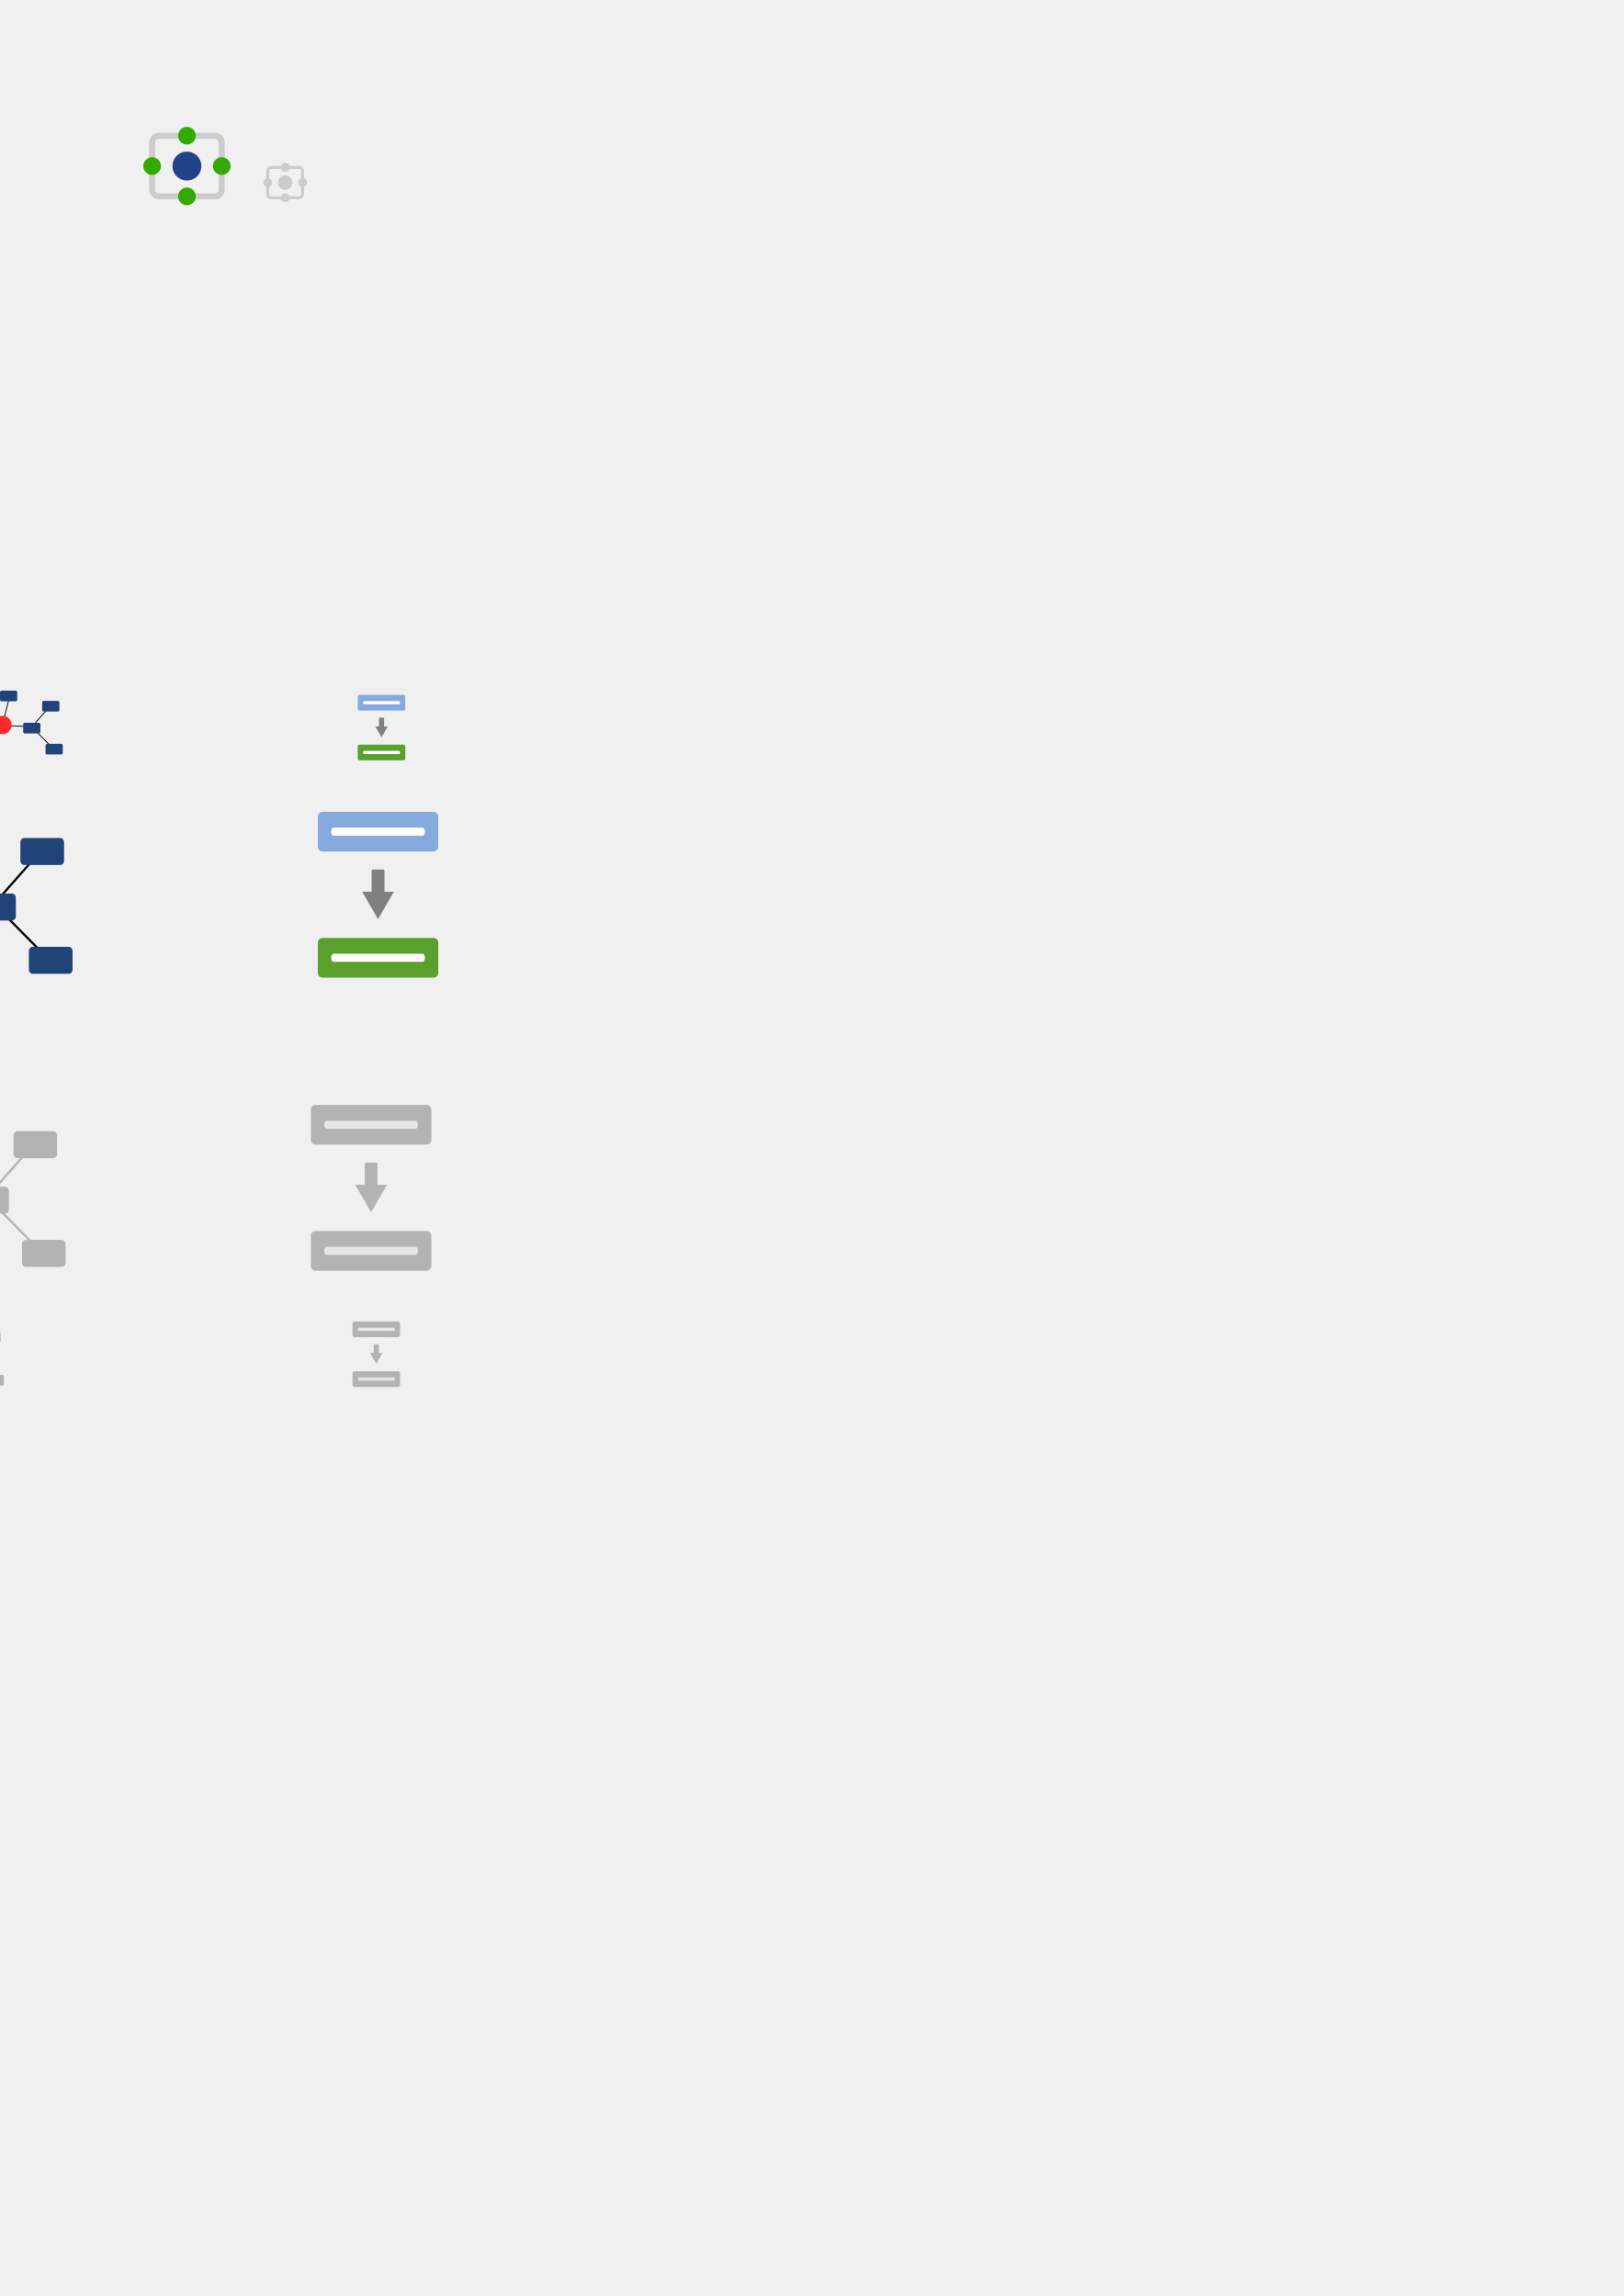
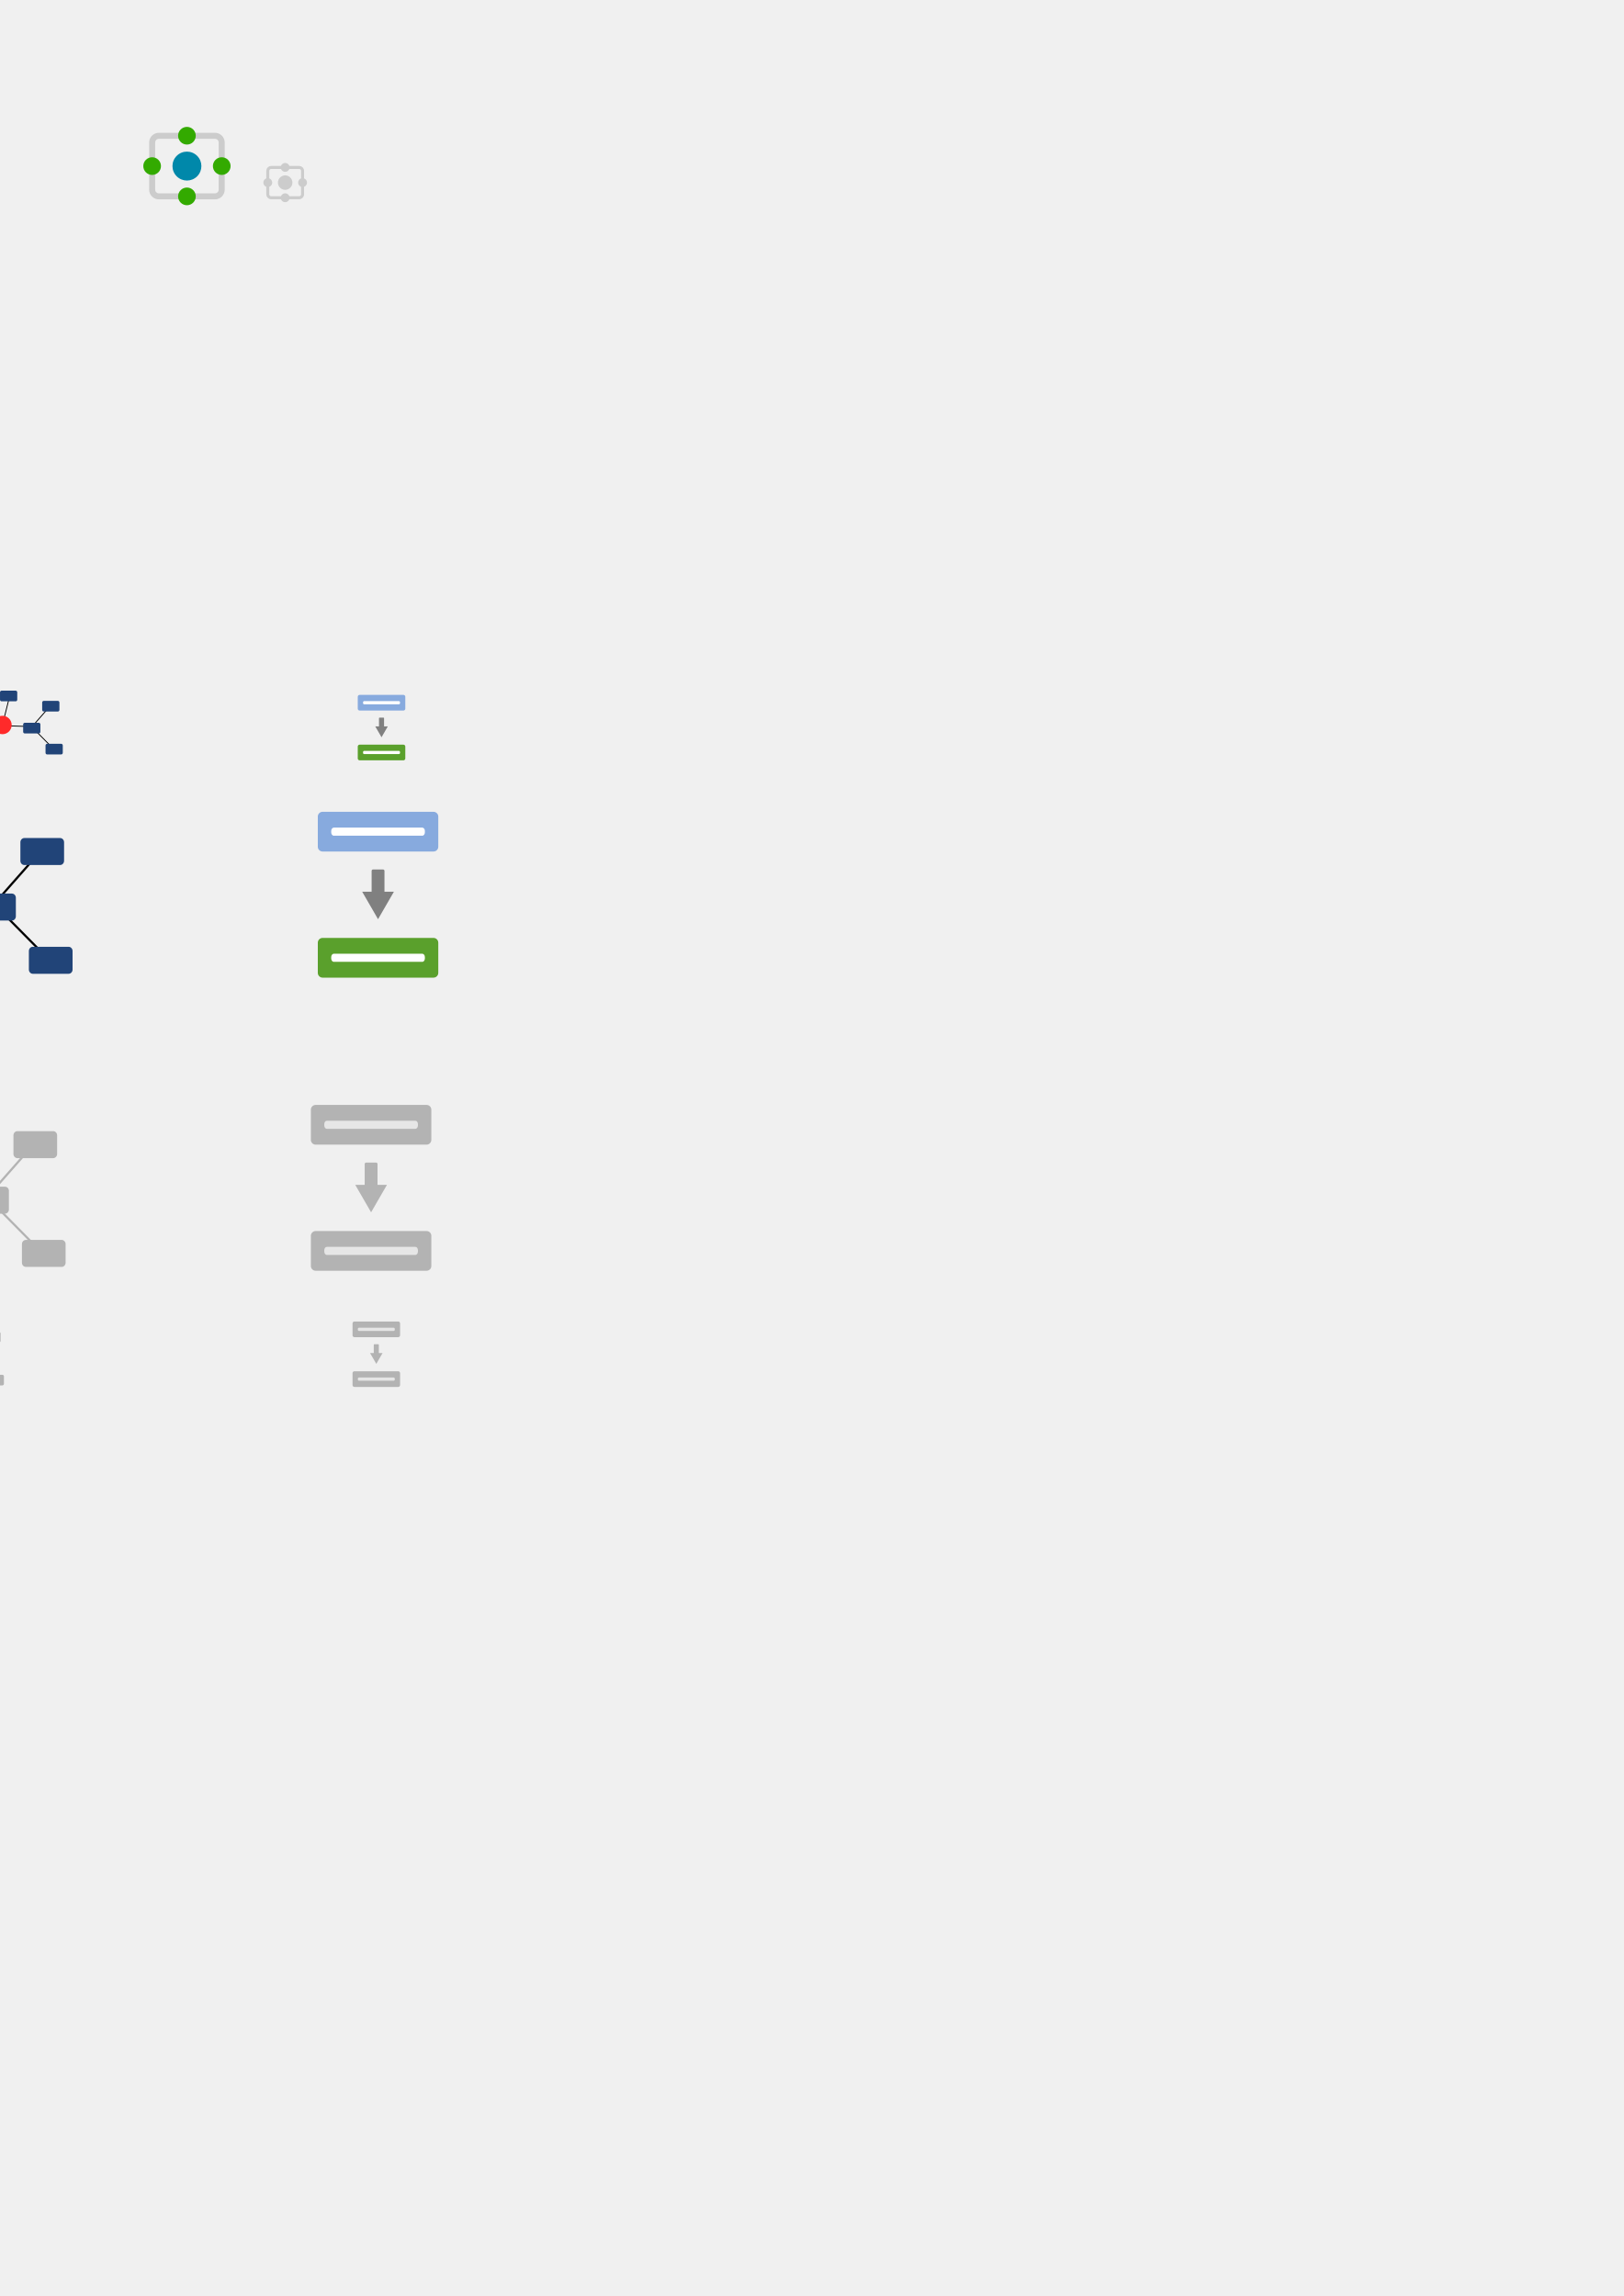
<svg xmlns="http://www.w3.org/2000/svg" width="744.094" height="1052.362" id="svg2" version="1.1">
  <defs id="defs4">
    <marker orient="auto" refY="0.0" refX="0.0" id="Arrow1Mend" style="overflow:visible;">
      <path id="path4098" d="M 0.0,0.0 L 5.0,-5.0 L -12.5,0.0 L 5.0,5.0 L 0.0,0.0 z " style="fill-rule:evenodd;stroke:#000000;stroke-width:1.0pt;" transform="scale(0.4) rotate(180) translate(10,0)" />
    </marker>
    <marker orient="auto" refY="0.0" refX="0.0" id="Arrow1Lstart" style="overflow:visible">
      <path id="path4089" d="M 0.0,0.0 L 5.0,-5.0 L -12.5,0.0 L 5.0,5.0 L 0.0,0.0 z " style="fill-rule:evenodd;stroke:#000000;stroke-width:1.0pt" transform="scale(0.8) translate(12.5,0)" />
    </marker>
  </defs>
  <g id="layer1">
    <rect style="fill:none;stroke:#cccccc;stroke-width:2.762;stroke-linejoin:miter;stroke-miterlimit:4;stroke-opacity:1;stroke-dasharray:none;stroke-dashoffset:0" id="rect3044" width="31.872" height="27.76" x="69.727" y="62.243" rx="3.084" ry="3.084" />
-     <path transform="matrix(0.03905937,0.03905937,-0.03905937,0.03905937,90.38681,43.27691)" style="fill:#214488;fill-opacity:1;stroke:none" id="path2985-1-3-8-7-7-8" d="m 480,480.934 a 120,120 0 1 1 -240,0 120,120 0 1 1 240,0 z" />
+     <path transform="matrix(0.03905937,0.03905937,-0.03905937,0.03905937,90.38681,43.27691)" style="fill:#0088aa;fill-opacity:1;stroke:none" id="path2985-1-3-8-7-7-8" d="m 480,480.934 a 120,120 0 1 1 -240,0 120,120 0 1 1 240,0 z" />
    <path transform="matrix(0.02386894,0.02386894,-0.02386894,0.02386894,72.6044,56.05105)" style="fill:#33aa00;fill-opacity:1;stroke:none" id="path2985-1-3-8-0-3-8-8-4-8" d="m 480,480.934 a 120,120 0 1 1 -240,0 120,120 0 1 1 240,0 z" />
    <path transform="matrix(0.02386894,0.02386894,-0.02386894,0.02386894,104.503,56.05105)" style="fill:#33aa00;fill-opacity:1;stroke:none" id="path2985-1-3-8-0-3-8-8-4-8-2" d="m 480,480.934 a 120,120 0 1 1 -240,0 120,120 0 1 1 240,0 z" />
    <path transform="matrix(0.02386894,0.02386894,-0.02386894,0.02386894,88.54977,69.93865)" style="fill:#33aa00;fill-opacity:1;stroke:none" id="path2985-1-3-8-0-3-8-8-4-8-4" d="m 480,480.934 a 120,120 0 1 1 -240,0 120,120 0 1 1 240,0 z" />
    <path transform="matrix(0.02386894,0.02386894,-0.02386894,0.02386894,88.54977,42.13439)" style="fill:#33aa00;fill-opacity:1;stroke:none" id="path2985-1-3-8-0-3-8-8-4-8-4-5" d="m 480,480.934 a 120,120 0 1 1 -240,0 120,120 0 1 1 240,0 z" />
    <rect style="fill:none;stroke:#cccccc;stroke-width:1.381;stroke-linejoin:miter;stroke-miterlimit:4;stroke-opacity:1;stroke-dasharray:none;stroke-dashoffset:0" id="rect3044-7" width="15.936" height="13.88" x="122.717" y="76.752" rx="1.542" ry="1.542" />
    <path transform="matrix(0.01952969,0.01952969,-0.01952969,0.01952969,133.0464,67.26896)" style="fill:#cccccc;fill-opacity:1;stroke:none" id="path2985-1-3-8-7-7-8-6" d="m 480,480.934 a 120,120 0 1 1 -240,0 120,120 0 1 1 240,0 z" />
    <path transform="matrix(0.01193447,0.01193447,-0.01193447,0.01193447,124.1552,73.65603)" style="fill:#cccccc;fill-opacity:1;stroke:none" id="path2985-1-3-8-0-3-8-8-4-8-1" d="m 480,480.934 a 120,120 0 1 1 -240,0 120,120 0 1 1 240,0 z" />
    <path transform="matrix(0.01193447,0.01193447,-0.01193447,0.01193447,140.1045,73.65603)" style="fill:#cccccc;fill-opacity:1;stroke:none" id="path2985-1-3-8-0-3-8-8-4-8-2-8" d="m 480,480.934 a 120,120 0 1 1 -240,0 120,120 0 1 1 240,0 z" />
    <path transform="matrix(0.01193447,0.01193447,-0.01193447,0.01193447,132.1279,80.59983)" style="fill:#cccccc;fill-opacity:1;stroke:none" id="path2985-1-3-8-0-3-8-8-4-8-4-9" d="m 480,480.934 a 120,120 0 1 1 -240,0 120,120 0 1 1 240,0 z" />
    <path transform="matrix(0.01193447,0.01193447,-0.01193447,0.01193447,132.1279,66.6977)" style="fill:#cccccc;fill-opacity:1;stroke:none" id="path2985-1-3-8-0-3-8-8-4-8-4-5-2" d="m 480,480.934 a 120,120 0 1 1 -240,0 120,120 0 1 1 240,0 z" />
    <flowRoot xml:space="preserve" id="flowRoot2999" style="font-size:40px;font-style:normal;font-weight:normal;line-height:125%;letter-spacing:0px;word-spacing:0px;fill:#000000;fill-opacity:1;stroke:none;font-family:Sans" transform="matrix(0.6564736,0,0,0.6564736,27.77029,-443.5271)">
      <flowRegion id="flowRegion3001">
        <rect id="rect3003" width="177.484" height="79.903" x="72.832" y="846.594" />
      </flowRegion>
      <flowPara id="flowPara3007">Logo</flowPara>
    </flowRoot>
    <g id="g3100" transform="translate(-485.9058,314.6662)" style="fill:#3771c8">
      <path transform="translate(-3.533783,-1)" d="m 315.062,67.175 c 0,4.591 -3.722,8.312 -8.312,8.312 -4.591,0 -8.312,-3.722 -8.312,-8.312 0,-4.591 3.722,-8.312 8.312,-8.312 4.591,0 8.312,3.722 8.312,8.312 z" id="path3024" style="fill:#3771c8;fill-opacity:1;stroke:none" />
      <rect ry="2.245" rx="2.245" y="76.024" x="295.129" height="31.201" width="15.998" id="rect3026" style="fill:#3771c8;fill-opacity:1;stroke:none" />
      <rect ry="1.993" rx="1.993" y="77.041" x="312.143" height="23.865" width="5.922" id="rect3026-1" style="fill:#3771c8;fill-opacity:1;stroke:none" />
      <rect ry="1.993" rx="1.993" y="77.041" x="288.19" height="23.865" width="5.922" id="rect3026-1-7" style="fill:#3771c8;fill-opacity:1;stroke:none" />
      <rect ry="2.62" rx="2.469" y="101.127" x="303.879" height="31.378" width="7.336" id="rect3026-1-7-4" style="fill:#3771c8;fill-opacity:1;stroke:none" />
      <rect ry="2.62" rx="2.469" y="101.613" x="295.217" height="31.378" width="7.336" id="rect3026-1-7-4-0" style="fill:#3771c8;fill-opacity:1;stroke:none" />
    </g>
    <g id="g3178" transform="translate(-495.7737,335.1288)">
      <path id="path3167" d="m 493.03,79.206 26.163,26.517" style="fill:none;stroke:#000000;stroke-width:1px;stroke-linecap:butt;stroke-linejoin:miter;stroke-opacity:1" />
      <path id="path3165" d="m 467.044,44.735 -8.485,33.764 -29.168,27.754 -32.35,-27.577 27.931,-28.284 33.764,27.4 34.648,1.061 20.86,-23.688" style="fill:none;stroke:#000000;stroke-width:1px;stroke-linecap:butt;stroke-linejoin:miter;stroke-opacity:1" />
      <path transform="translate(-4.596194,-2.828427)" d="m 474.292,79.825 c 0,5.907 -4.788,10.695 -10.695,10.695 -5.907,0 -10.695,-4.788 -10.695,-10.695 0,-5.907 4.788,-10.695 10.695,-10.695 5.907,0 10.695,4.788 10.695,10.695 z" id="path3108" style="fill:#ff2a2a;fill-opacity:1;stroke:none" />
      <g style="fill:#214478" id="g3169">
        <rect style="fill:#214478;fill-opacity:1;stroke:none" id="rect3110" width="20.022" height="12.374" x="414.541" y="45.796" rx="1.819" ry="1.931" />
        <rect style="fill:#214478;fill-opacity:1;stroke:none" id="rect3110-9" width="20.022" height="12.374" x="385.969" y="72.666" rx="1.819" ry="1.931" />
        <rect style="fill:#214478;fill-opacity:1;stroke:none" id="rect3110-4" width="20.022" height="12.374" x="420.971" y="100.42" rx="1.819" ry="1.931" />
        <rect style="fill:#214478;fill-opacity:1;stroke:none" id="rect3110-8" width="20.022" height="12.374" x="456.149" y="37.134" rx="1.819" ry="1.931" />
        <rect style="fill:#214478;fill-opacity:1;stroke:none" id="rect3110-82" width="20.022" height="12.374" x="505.116" y="48.978" rx="1.819" ry="1.931" />
        <rect style="fill:#214478;fill-opacity:1;stroke:none" id="rect3110-45" width="20.022" height="12.374" x="483.019" y="74.434" rx="1.819" ry="1.931" />
        <rect style="fill:#214478;fill-opacity:1;stroke:none" id="rect3110-5" width="20.022" height="12.374" x="509.005" y="98.829" rx="1.819" ry="1.931" />
      </g>
    </g>
    <flowRoot xml:space="preserve" id="flowRoot2999-1" style="font-size:40px;font-style:normal;font-weight:normal;line-height:125%;letter-spacing:0px;word-spacing:0px;fill:#000000;fill-opacity:1;stroke:none;font-family:Sans" transform="matrix(0.6564736,0,0,0.6564736,-268.7939,-94.64875)">
      <flowRegion id="flowRegion3001-7">
        <rect id="rect3003-1" width="177.484" height="79.903" x="72.832" y="846.594" />
      </flowRegion>
      <flowPara id="flowPara3007-1">Target</flowPara>
    </flowRoot>
    <flowRoot xml:space="preserve" id="flowRoot2999-1-5" style="font-size:40px;font-style:normal;font-weight:normal;line-height:125%;letter-spacing:0px;word-spacing:0px;fill:#000000;fill-opacity:1;stroke:none;font-family:Sans" transform="matrix(0.6564736,0,0,0.6564736,-165.2443,-93.58809)">
      <flowRegion id="flowRegion3001-7-2">
        <rect id="rect3003-1-7" width="295.968" height="91.751" x="72.832" y="846.594" />
      </flowRegion>
      <flowPara id="flowPara3007-1-6">Impact model</flowPara>
    </flowRoot>
    <g id="g3033" style="fill:#cccccc;fill-opacity:1" transform="translate(-353.5534,-246.0731)">
      <rect ry="1.102" rx="1.102" y="294.494" x="201.123" height="20.259" width="10.13" id="rect3029" style="fill:#cccccc;fill-opacity:1;stroke:none" />
      <path transform="matrix(0.4854598,0,0,0.4854598,101.1466,155.4218)" d="m 216.375,367.209 -12.874,-22.299 -12.874,-22.299 25.749,0 25.749,-10e-6 -12.874,22.299 z" id="path3031" style="fill:#cccccc;fill-opacity:1;stroke:none" />
    </g>
    <flowRoot xml:space="preserve" id="flowRoot2999-17" style="font-size:40px;font-style:normal;font-weight:normal;line-height:125%;letter-spacing:0px;word-spacing:0px;fill:#000000;fill-opacity:1;stroke:none;font-family:Sans" transform="matrix(0.6564736,0,0,0.6564736,-279.075,-445.7834)">
      <flowRegion id="flowRegion3001-4">
        <rect id="rect3003-0" width="372.465" height="119.509" x="72.832" y="846.594" />
      </flowRegion>
      <flowPara id="flowPara3007-9">Service util arrow</flowPara>
    </flowRoot>
    <flowRoot xml:space="preserve" id="flowRoot2999-1-5-7" style="font-size:40px;font-style:normal;font-weight:normal;line-height:125%;letter-spacing:0px;word-spacing:0px;fill:#000000;fill-opacity:1;stroke:none;font-family:Sans" transform="matrix(0.6564736,0,0,0.6564736,23.50693,-92.88202)">
      <flowRegion id="flowRegion3001-7-2-6">
        <rect id="rect3003-1-7-1" width="345.516" height="89.597" x="72.832" y="846.594" />
      </flowRegion>
      <flowPara id="flowPara3007-1-6-4">Service utilization</flowPara>
    </flowRoot>
    <g id="g3274" transform="translate(40.23077,145.6705)">
      <g style="fill:#808080;fill-opacity:1" id="g3033-1" transform="matrix(0.5813258,0,0,0.5813258,13.15402,81.6562)">
        <rect style="fill:#808080;fill-opacity:1;stroke:none" id="rect3029-8" width="10.13" height="20.259" x="201.123" y="294.494" rx="1.102" ry="1.102" />
        <path style="fill:#808080;fill-opacity:1;stroke:none" id="path3031-9" d="m 216.375,367.209 -12.874,-22.299 -12.874,-22.299 25.749,0 25.749,-10e-6 -12.874,22.299 z" transform="matrix(0.4854598,0,0,0.4854598,101.1466,155.4218)" />
      </g>
      <rect ry="2.191" rx="2.191" y="226.415" x="105.412" height="18.208" width="55.208" id="rect3218" style="fill:#87aade;fill-opacity:1;stroke:none" />
      <rect ry="2.191" rx="2.191" y="284.221" x="105.412" height="18.208" width="55.208" id="rect3218-2" style="fill:#5aa02c;fill-opacity:1;stroke:none" />
      <rect ry="1.536" rx="1.195" y="233.663" x="111.555" height="3.712" width="42.922" id="rect3218-7" style="fill:#ffffff;fill-opacity:1;stroke:none" />
      <rect ry="1.536" rx="1.195" y="291.469" x="111.555" height="3.712" width="42.922" id="rect3218-7-9" style="fill:#ffffff;fill-opacity:1;stroke:none" />
    </g>
    <g id="g3100-5" transform="translate(-489.0887,449.0139)" style="fill:#b3b3b3">
      <path transform="translate(-3.533783,-1)" d="m 315.062,67.175 c 0,4.591 -3.722,8.312 -8.312,8.312 -4.591,0 -8.312,-3.722 -8.312,-8.312 0,-4.591 3.722,-8.312 8.312,-8.312 4.591,0 8.312,3.722 8.312,8.312 z" id="path3024-4" style="fill:#b3b3b3;fill-opacity:1;stroke:none" />
      <rect ry="2.245" rx="2.245" y="76.024" x="295.129" height="31.201" width="15.998" id="rect3026-3" style="fill:#b3b3b3;fill-opacity:1;stroke:none" />
      <rect ry="1.993" rx="1.993" y="77.041" x="312.143" height="23.865" width="5.922" id="rect3026-1-1" style="fill:#b3b3b3;fill-opacity:1;stroke:none" />
      <rect ry="1.993" rx="1.993" y="77.041" x="288.19" height="23.865" width="5.922" id="rect3026-1-7-2" style="fill:#b3b3b3;fill-opacity:1;stroke:none" />
      <rect ry="2.62" rx="2.469" y="101.127" x="303.879" height="31.378" width="7.336" id="rect3026-1-7-4-3" style="fill:#b3b3b3;fill-opacity:1;stroke:none" />
      <rect ry="2.62" rx="2.469" y="101.613" x="295.217" height="31.378" width="7.336" id="rect3026-1-7-4-0-3" style="fill:#b3b3b3;fill-opacity:1;stroke:none" />
    </g>
    <path style="fill:none;stroke:#b3b3b3;stroke-width:1px;stroke-linecap:butt;stroke-linejoin:miter;stroke-opacity:1" d="M -5.926,548.683 20.237,575.2" id="path3167-1" />
    <path style="fill:none;stroke:#b3b3b3;stroke-width:1px;stroke-linecap:butt;stroke-linejoin:miter;stroke-opacity:1" d="m -31.913,514.212 -8.485,33.764 -29.168,27.754 -32.35,-27.577 27.931,-28.284 33.764,27.4 34.648,1.061 20.86,-23.688" id="path3165-1" />
    <g id="g4177" style="fill:#b3b3b3;fill-opacity:1" transform="translate(18.38478,147.0782)">
      <path transform="translate(-521.9376,319.57)" d="m 474.292,79.825 c 0,5.907 -4.788,10.695 -10.695,10.695 -5.907,0 -10.695,-4.788 -10.695,-10.695 0,-5.907 4.788,-10.695 10.695,-10.695 5.907,0 10.695,4.788 10.695,10.695 z" id="path3108-3" style="fill:#b3b3b3;fill-opacity:1;stroke:none" />
      <g transform="translate(-517.3414,322.3984)" style="fill:#b3b3b3;fill-opacity:1" id="g3169-8">
        <rect style="fill:#b3b3b3;fill-opacity:1;stroke:none" id="rect3110-7" width="20.022" height="12.374" x="414.541" y="45.796" rx="1.819" ry="1.931" />
        <rect style="fill:#b3b3b3;fill-opacity:1;stroke:none" id="rect3110-9-4" width="20.022" height="12.374" x="385.969" y="72.666" rx="1.819" ry="1.931" />
        <rect style="fill:#b3b3b3;fill-opacity:1;stroke:none" id="rect3110-4-2" width="20.022" height="12.374" x="420.971" y="100.42" rx="1.819" ry="1.931" />
        <rect style="fill:#b3b3b3;fill-opacity:1;stroke:none" id="rect3110-8-7" width="20.022" height="12.374" x="456.149" y="37.134" rx="1.819" ry="1.931" />
        <rect style="fill:#b3b3b3;fill-opacity:1;stroke:none" id="rect3110-82-7" width="20.022" height="12.374" x="505.116" y="48.978" rx="1.819" ry="1.931" />
        <rect style="fill:#b3b3b3;fill-opacity:1;stroke:none" id="rect3110-45-9" width="20.022" height="12.374" x="483.019" y="74.434" rx="1.819" ry="1.931" />
        <rect style="fill:#b3b3b3;fill-opacity:1;stroke:none" id="rect3110-5-3" width="20.022" height="12.374" x="509.005" y="98.829" rx="1.819" ry="1.931" />
      </g>
    </g>
    <g id="g4188" style="fill:#b3b3b3;fill-opacity:1" transform="translate(18.38478,147.0782)">
      <g style="fill:#b3b3b3;fill-opacity:1" id="g3033-1-9" transform="matrix(0.5813258,0,0,0.5813258,31.81708,214.5962)">
        <rect style="fill:#b3b3b3;fill-opacity:1;stroke:none" id="rect3029-8-8" width="10.13" height="20.259" x="201.123" y="294.494" rx="1.102" ry="1.102" />
        <path style="fill:#b3b3b3;fill-opacity:1;stroke:none" id="path3031-9-6" d="m 216.375,367.209 -12.874,-22.299 -12.874,-22.299 25.749,0 25.749,-10e-6 -12.874,22.299 z" transform="matrix(0.4854598,0,0,0.4854598,101.1466,155.4218)" />
      </g>
      <rect ry="2.191" rx="2.191" y="359.355" x="124.075" height="18.208" width="55.208" id="rect3218-5" style="fill:#b3b3b3;fill-opacity:1;stroke:none" />
      <rect ry="2.191" rx="2.191" y="417.161" x="124.075" height="18.208" width="55.208" id="rect3218-2-0" style="fill:#b3b3b3;fill-opacity:1;stroke:none" />
    </g>
    <rect style="fill:#e6e6e6;fill-opacity:1;stroke:none" id="rect3218-7-2" width="42.922" height="3.712" x="148.603" y="513.681" rx="1.195" ry="1.536" />
    <rect style="fill:#e6e6e6;fill-opacity:1;stroke:none" id="rect3218-7-9-8" width="42.922" height="3.712" x="148.603" y="571.487" rx="1.195" ry="1.536" />
    <g id="g3100-1" transform="matrix(0.3946642,0,0,0.3946642,-302.4653,292.8314)" style="fill:#3771c8">
      <path transform="translate(-3.533783,-1)" d="m 315.062,67.175 c 0,4.591 -3.722,8.312 -8.312,8.312 -4.591,0 -8.312,-3.722 -8.312,-8.312 0,-4.591 3.722,-8.312 8.312,-8.312 4.591,0 8.312,3.722 8.312,8.312 z" id="path3024-7" style="fill:#3771c8;fill-opacity:1;stroke:none" />
      <rect ry="2.245" rx="2.245" y="76.024" x="295.129" height="31.201" width="15.998" id="rect3026-4" style="fill:#3771c8;fill-opacity:1;stroke:none" />
      <rect ry="1.993" rx="1.993" y="77.041" x="312.143" height="23.865" width="5.922" id="rect3026-1-0" style="fill:#3771c8;fill-opacity:1;stroke:none" />
      <rect ry="1.993" rx="1.993" y="77.041" x="288.19" height="23.865" width="5.922" id="rect3026-1-7-9" style="fill:#3771c8;fill-opacity:1;stroke:none" />
      <rect ry="2.62" rx="2.469" y="101.127" x="303.879" height="31.378" width="7.336" id="rect3026-1-7-4-4" style="fill:#3771c8;fill-opacity:1;stroke:none" />
      <rect ry="2.62" rx="2.469" y="101.613" x="295.217" height="31.378" width="7.336" id="rect3026-1-7-4-0-8" style="fill:#3771c8;fill-opacity:1;stroke:none" />
    </g>
    <g id="g3178-8" transform="matrix(0.3946642,0,0,0.3946642,-180.0203,301.9073)">
      <path id="path3167-2" d="m 493.03,79.206 26.163,26.517" style="fill:none;stroke:#000000;stroke-width:1px;stroke-linecap:butt;stroke-linejoin:miter;stroke-opacity:1" />
      <path id="path3165-4" d="m 467.044,44.735 -8.485,33.764 -29.168,27.754 -32.35,-27.577 27.931,-28.284 33.764,27.4 34.648,1.061 20.86,-23.688" style="fill:none;stroke:#000000;stroke-width:1px;stroke-linecap:butt;stroke-linejoin:miter;stroke-opacity:1" />
      <path transform="translate(-4.596194,-2.828427)" d="m 474.292,79.825 c 0,5.907 -4.788,10.695 -10.695,10.695 -5.907,0 -10.695,-4.788 -10.695,-10.695 0,-5.907 4.788,-10.695 10.695,-10.695 5.907,0 10.695,4.788 10.695,10.695 z" id="path3108-5" style="fill:#ff2a2a;fill-opacity:1;stroke:none" />
      <g style="fill:#214478" id="g3169-5">
        <rect style="fill:#214478;fill-opacity:1;stroke:none" id="rect3110-1" width="20.022" height="12.374" x="414.541" y="45.796" rx="1.819" ry="1.931" />
        <rect style="fill:#214478;fill-opacity:1;stroke:none" id="rect3110-9-7" width="20.022" height="12.374" x="385.969" y="72.666" rx="1.819" ry="1.931" />
        <rect style="fill:#214478;fill-opacity:1;stroke:none" id="rect3110-4-1" width="20.022" height="12.374" x="420.971" y="100.42" rx="1.819" ry="1.931" />
        <rect style="fill:#214478;fill-opacity:1;stroke:none" id="rect3110-8-1" width="20.022" height="12.374" x="456.149" y="37.134" rx="1.819" ry="1.931" />
        <rect style="fill:#214478;fill-opacity:1;stroke:none" id="rect3110-82-5" width="20.022" height="12.374" x="505.116" y="48.978" rx="1.819" ry="1.931" />
        <rect style="fill:#214478;fill-opacity:1;stroke:none" id="rect3110-45-2" width="20.022" height="12.374" x="483.019" y="74.434" rx="1.819" ry="1.931" />
        <rect style="fill:#214478;fill-opacity:1;stroke:none" id="rect3110-5-7" width="20.022" height="12.374" x="509.005" y="98.829" rx="1.819" ry="1.931" />
      </g>
    </g>
    <g id="g3274-6" transform="matrix(0.3946642,0,0,0.3946642,122.3477,229.1349)">
      <g style="fill:#808080;fill-opacity:1" id="g3033-1-1" transform="matrix(0.5813258,0,0,0.5813258,13.15402,81.6562)">
        <rect style="fill:#808080;fill-opacity:1;stroke:none" id="rect3029-8-4" width="10.13" height="20.259" x="201.123" y="294.494" rx="1.102" ry="1.102" />
        <path style="fill:#808080;fill-opacity:1;stroke:none" id="path3031-9-2" d="m 216.375,367.209 -12.874,-22.299 -12.874,-22.299 25.749,0 25.749,-10e-6 -12.874,22.299 z" transform="matrix(0.4854598,0,0,0.4854598,101.1466,155.4218)" />
      </g>
      <rect ry="2.191" rx="2.191" y="226.415" x="105.412" height="18.208" width="55.208" id="rect3218-3" style="fill:#87aade;fill-opacity:1;stroke:none" />
      <rect ry="2.191" rx="2.191" y="284.221" x="105.412" height="18.208" width="55.208" id="rect3218-2-2" style="fill:#5aa02c;fill-opacity:1;stroke:none" />
      <rect ry="1.536" rx="1.195" y="233.663" x="111.555" height="3.712" width="42.922" id="rect3218-7-21" style="fill:#ffffff;fill-opacity:1;stroke:none" />
      <rect ry="1.536" rx="1.195" y="291.469" x="111.555" height="3.712" width="42.922" id="rect3218-7-9-6" style="fill:#ffffff;fill-opacity:1;stroke:none" />
    </g>
    <g id="g3100-5-8" transform="matrix(0.3946641,0,0,0.3946641,-300.2937,583.0381)" style="fill:#b3b3b3">
      <path transform="translate(-3.533783,-1)" d="m 315.062,67.175 c 0,4.591 -3.722,8.312 -8.312,8.312 -4.591,0 -8.312,-3.722 -8.312,-8.312 0,-4.591 3.722,-8.312 8.312,-8.312 4.591,0 8.312,3.722 8.312,8.312 z" id="path3024-4-5" style="fill:#b3b3b3;fill-opacity:1;stroke:none" />
      <rect ry="2.245" rx="2.245" y="76.024" x="295.129" height="31.201" width="15.998" id="rect3026-3-7" style="fill:#b3b3b3;fill-opacity:1;stroke:none" />
      <rect ry="1.993" rx="1.993" y="77.041" x="312.143" height="23.865" width="5.922" id="rect3026-1-1-6" style="fill:#b3b3b3;fill-opacity:1;stroke:none" />
      <rect ry="1.993" rx="1.993" y="77.041" x="288.19" height="23.865" width="5.922" id="rect3026-1-7-2-1" style="fill:#b3b3b3;fill-opacity:1;stroke:none" />
      <rect ry="2.62" rx="2.469" y="101.127" x="303.879" height="31.378" width="7.336" id="rect3026-1-7-4-3-8" style="fill:#b3b3b3;fill-opacity:1;stroke:none" />
      <rect ry="2.62" rx="2.469" y="101.613" x="295.217" height="31.378" width="7.336" id="rect3026-1-7-4-0-3-9" style="fill:#b3b3b3;fill-opacity:1;stroke:none" />
    </g>
    <path style="fill:none;stroke:#b3b3b3;stroke-width:0.395px;stroke-linecap:butt;stroke-linejoin:miter;stroke-opacity:1" d="m -12.407,622.374 10.326,10.465" id="path3167-1-2" />
    <path style="fill:none;stroke:#b3b3b3;stroke-width:0.395px;stroke-linecap:butt;stroke-linejoin:miter;stroke-opacity:1" d="m -22.663,608.769 -3.349,13.326 -11.512,10.953 -12.767,-10.884 11.023,-11.163 13.326,10.814 13.674,0.419 8.233,-9.349" id="path3165-1-7" />
    <g id="g4177-9" style="fill:#b3b3b3;fill-opacity:1" transform="matrix(0.3946641,0,0,0.3946641,-2.812124,463.8749)">
      <path transform="translate(-521.9376,319.57)" d="m 474.292,79.825 c 0,5.907 -4.788,10.695 -10.695,10.695 -5.907,0 -10.695,-4.788 -10.695,-10.695 0,-5.907 4.788,-10.695 10.695,-10.695 5.907,0 10.695,4.788 10.695,10.695 z" id="path3108-3-5" style="fill:#b3b3b3;fill-opacity:1;stroke:none" />
      <g transform="translate(-517.3414,322.3984)" style="fill:#b3b3b3;fill-opacity:1" id="g3169-8-4">
        <rect style="fill:#b3b3b3;fill-opacity:1;stroke:none" id="rect3110-7-3" width="20.022" height="12.374" x="414.541" y="45.796" rx="1.819" ry="1.931" />
        <rect style="fill:#b3b3b3;fill-opacity:1;stroke:none" id="rect3110-9-4-1" width="20.022" height="12.374" x="385.969" y="72.666" rx="1.819" ry="1.931" />
        <rect style="fill:#b3b3b3;fill-opacity:1;stroke:none" id="rect3110-4-2-2" width="20.022" height="12.374" x="420.971" y="100.42" rx="1.819" ry="1.931" />
        <rect style="fill:#b3b3b3;fill-opacity:1;stroke:none" id="rect3110-8-7-3" width="20.022" height="12.374" x="456.149" y="37.134" rx="1.819" ry="1.931" />
        <rect style="fill:#b3b3b3;fill-opacity:1;stroke:none" id="rect3110-82-7-3" width="20.022" height="12.374" x="505.116" y="48.978" rx="1.819" ry="1.931" />
        <rect style="fill:#b3b3b3;fill-opacity:1;stroke:none" id="rect3110-45-9-4" width="20.022" height="12.374" x="483.019" y="74.434" rx="1.819" ry="1.931" />
        <rect style="fill:#b3b3b3;fill-opacity:1;stroke:none" id="rect3110-5-3-1" width="20.022" height="12.374" x="509.005" y="98.829" rx="1.819" ry="1.931" />
      </g>
    </g>
    <g id="g4188-1" style="fill:#b3b3b3;fill-opacity:1" transform="matrix(0.3946641,0,0,0.3946641,112.5879,463.8749)">
      <g style="fill:#b3b3b3;fill-opacity:1" id="g3033-1-9-3" transform="matrix(0.5813258,0,0,0.5813258,31.81708,214.5962)">
        <rect style="fill:#b3b3b3;fill-opacity:1;stroke:none" id="rect3029-8-8-8" width="10.13" height="20.259" x="201.123" y="294.494" rx="1.102" ry="1.102" />
        <path style="fill:#b3b3b3;fill-opacity:1;stroke:none" id="path3031-9-6-7" d="m 216.375,367.209 -12.874,-22.299 -12.874,-22.299 25.749,0 25.749,-10e-6 -12.874,22.299 z" transform="matrix(0.4854598,0,0,0.4854598,101.1466,155.4218)" />
      </g>
      <rect ry="2.191" rx="2.191" y="359.355" x="124.075" height="18.208" width="55.208" id="rect3218-5-4" style="fill:#b3b3b3;fill-opacity:1;stroke:none" />
      <rect ry="2.191" rx="2.191" y="417.161" x="124.075" height="18.208" width="55.208" id="rect3218-2-0-2" style="fill:#b3b3b3;fill-opacity:1;stroke:none" />
    </g>
    <rect style="fill:#e6e6e6;fill-opacity:1;stroke:none" id="rect3218-7-2-7" width="16.94" height="1.465" x="163.98" y="608.56" rx="0.471" ry="0.606" />
    <rect style="fill:#e6e6e6;fill-opacity:1;stroke:none" id="rect3218-7-9-8-7" width="16.94" height="1.465" x="163.98" y="631.374" rx="0.471" ry="0.606" />
+     <flowRoot xml:space="preserve" id="flowRoot2999-174" style="font-size:40px;font-style:normal;font-weight:normal;line-height:125%;letter-spacing:0px;word-spacing:0px;fill:#006680;fill-opacity:1;stroke:none;font-family:Sans" transform="matrix(0.3535024,0,0,0.3535024,13.84817,-202.7201)">
+       <flowRegion id="flowRegion3001-0">
+         <rect id="rect3003-9" width="177.484" height="79.903" x="72.832" y="846.594" style="fill:#006680" />
+       </flowRegion>
+       <flowPara id="flowPara3007-4">Logo</flowPara>
+     </flowRoot>
  </g>
</svg>
